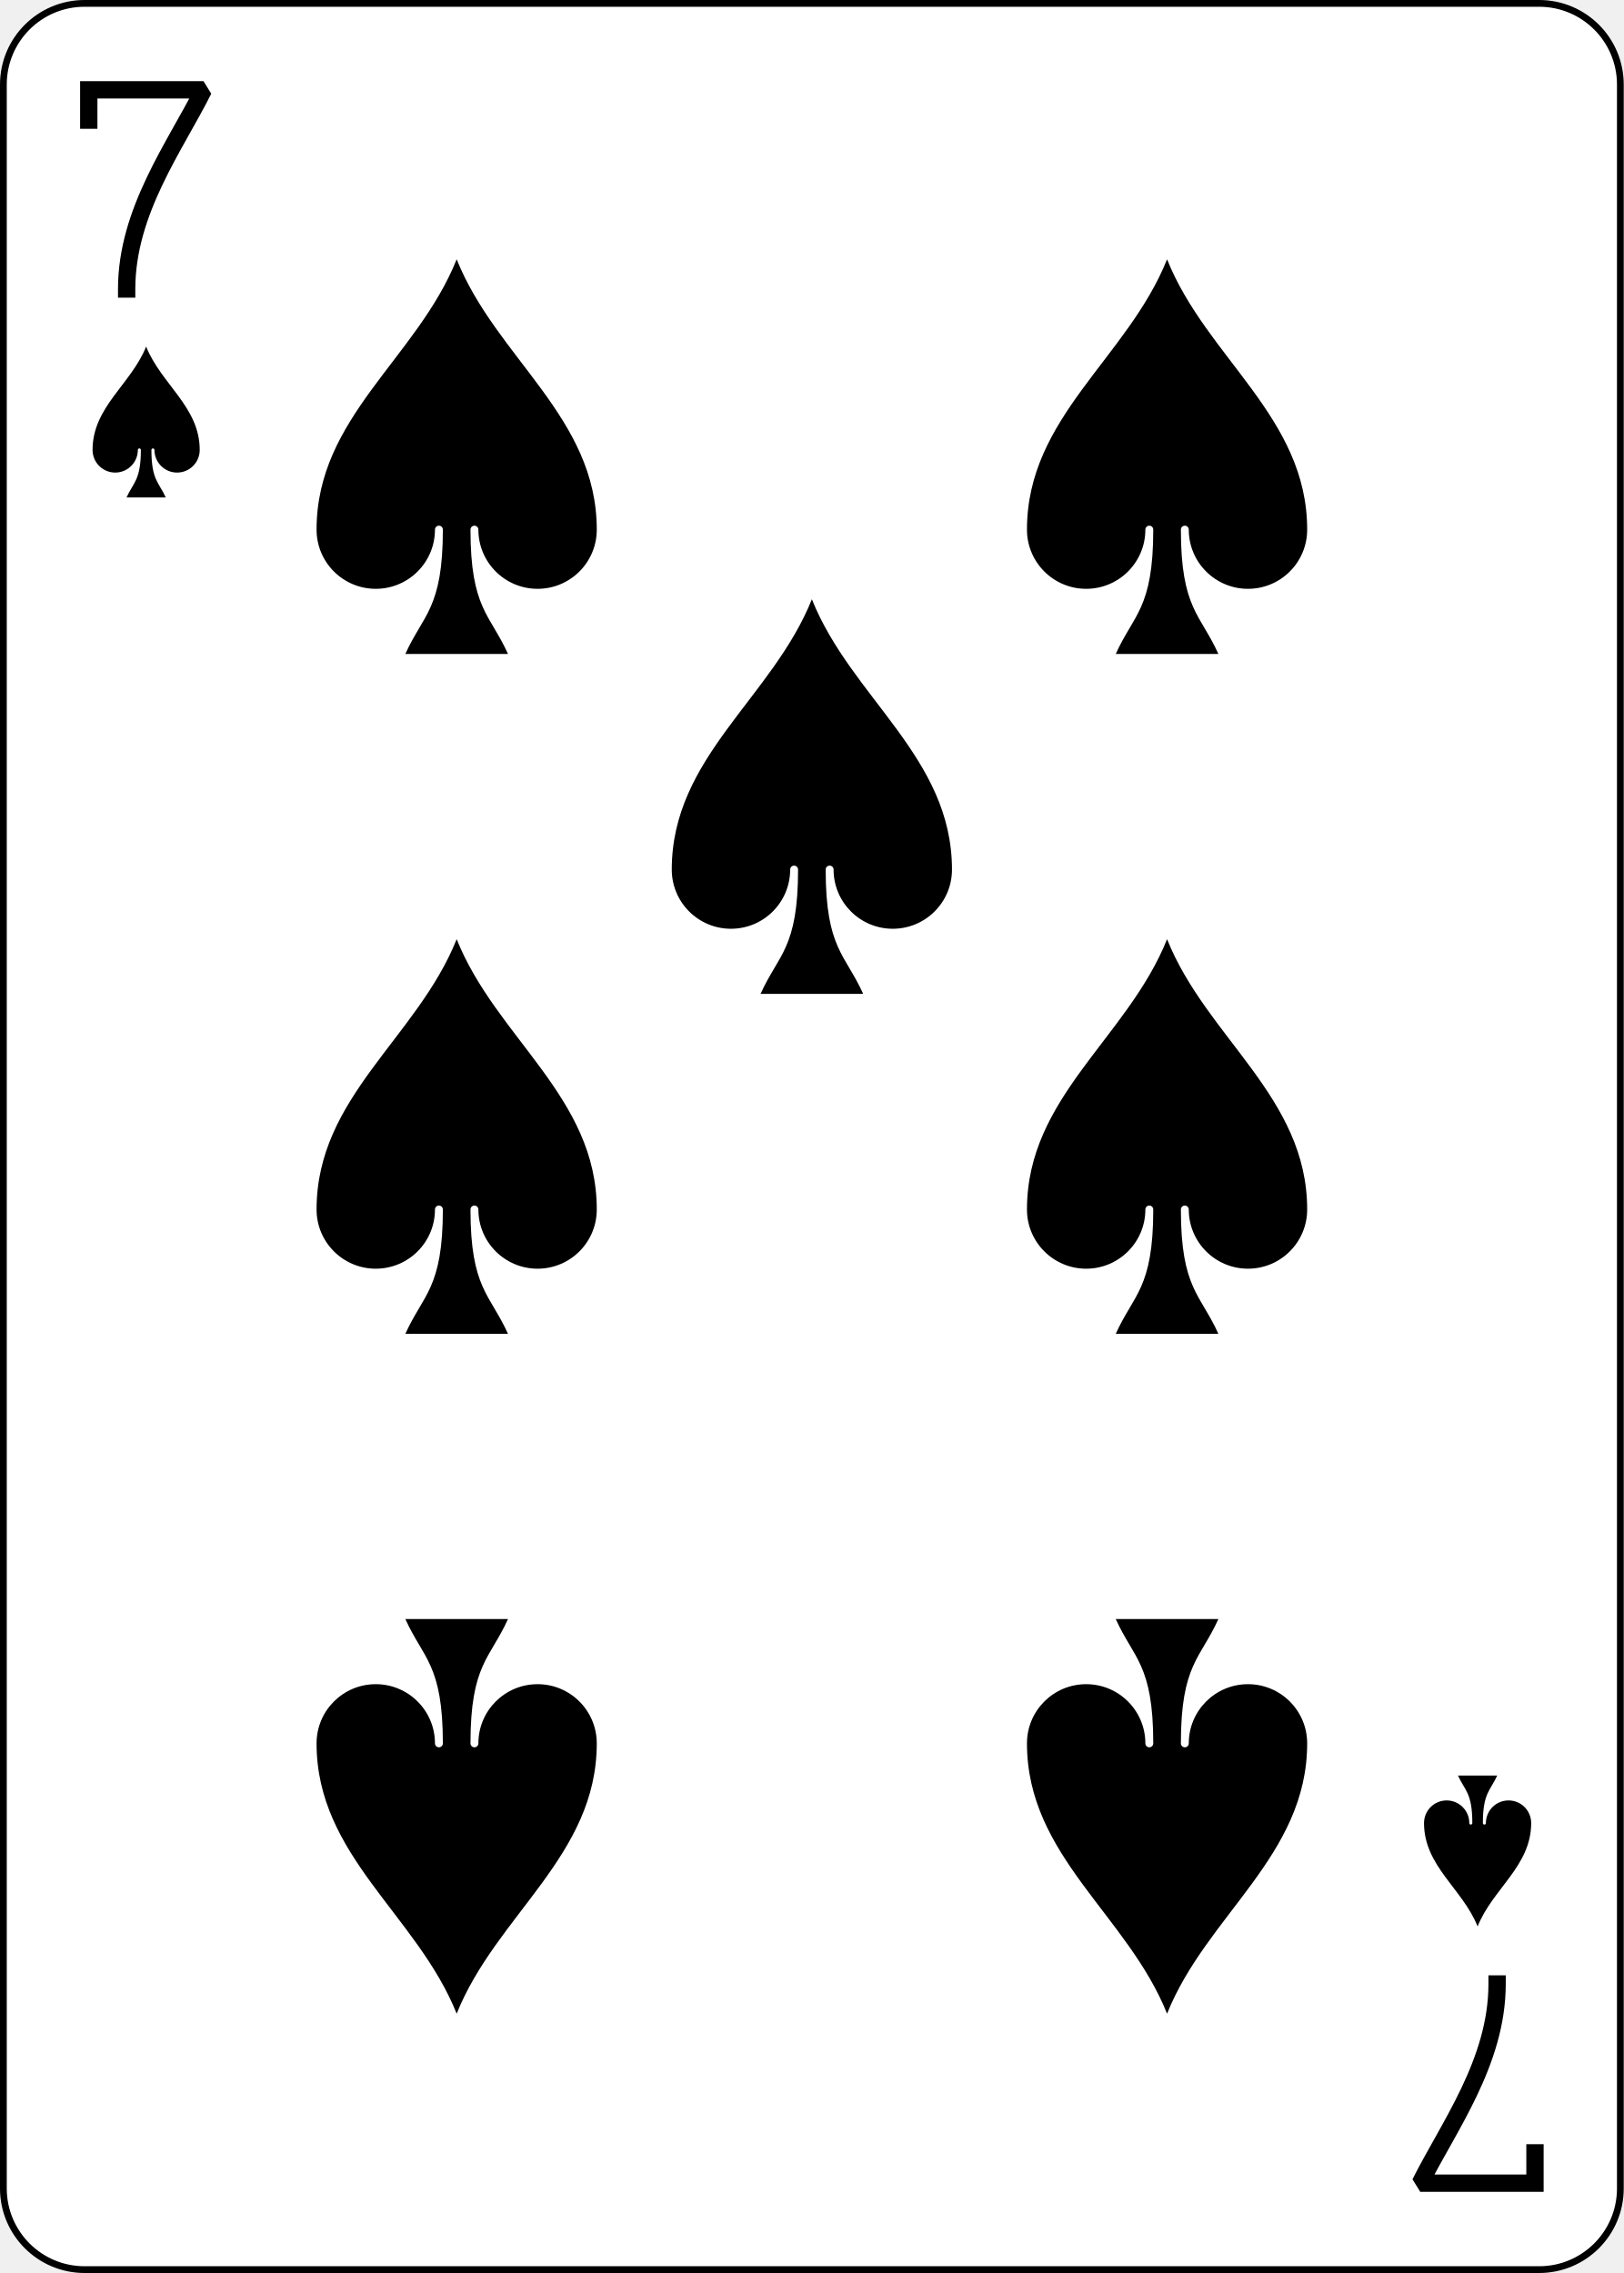
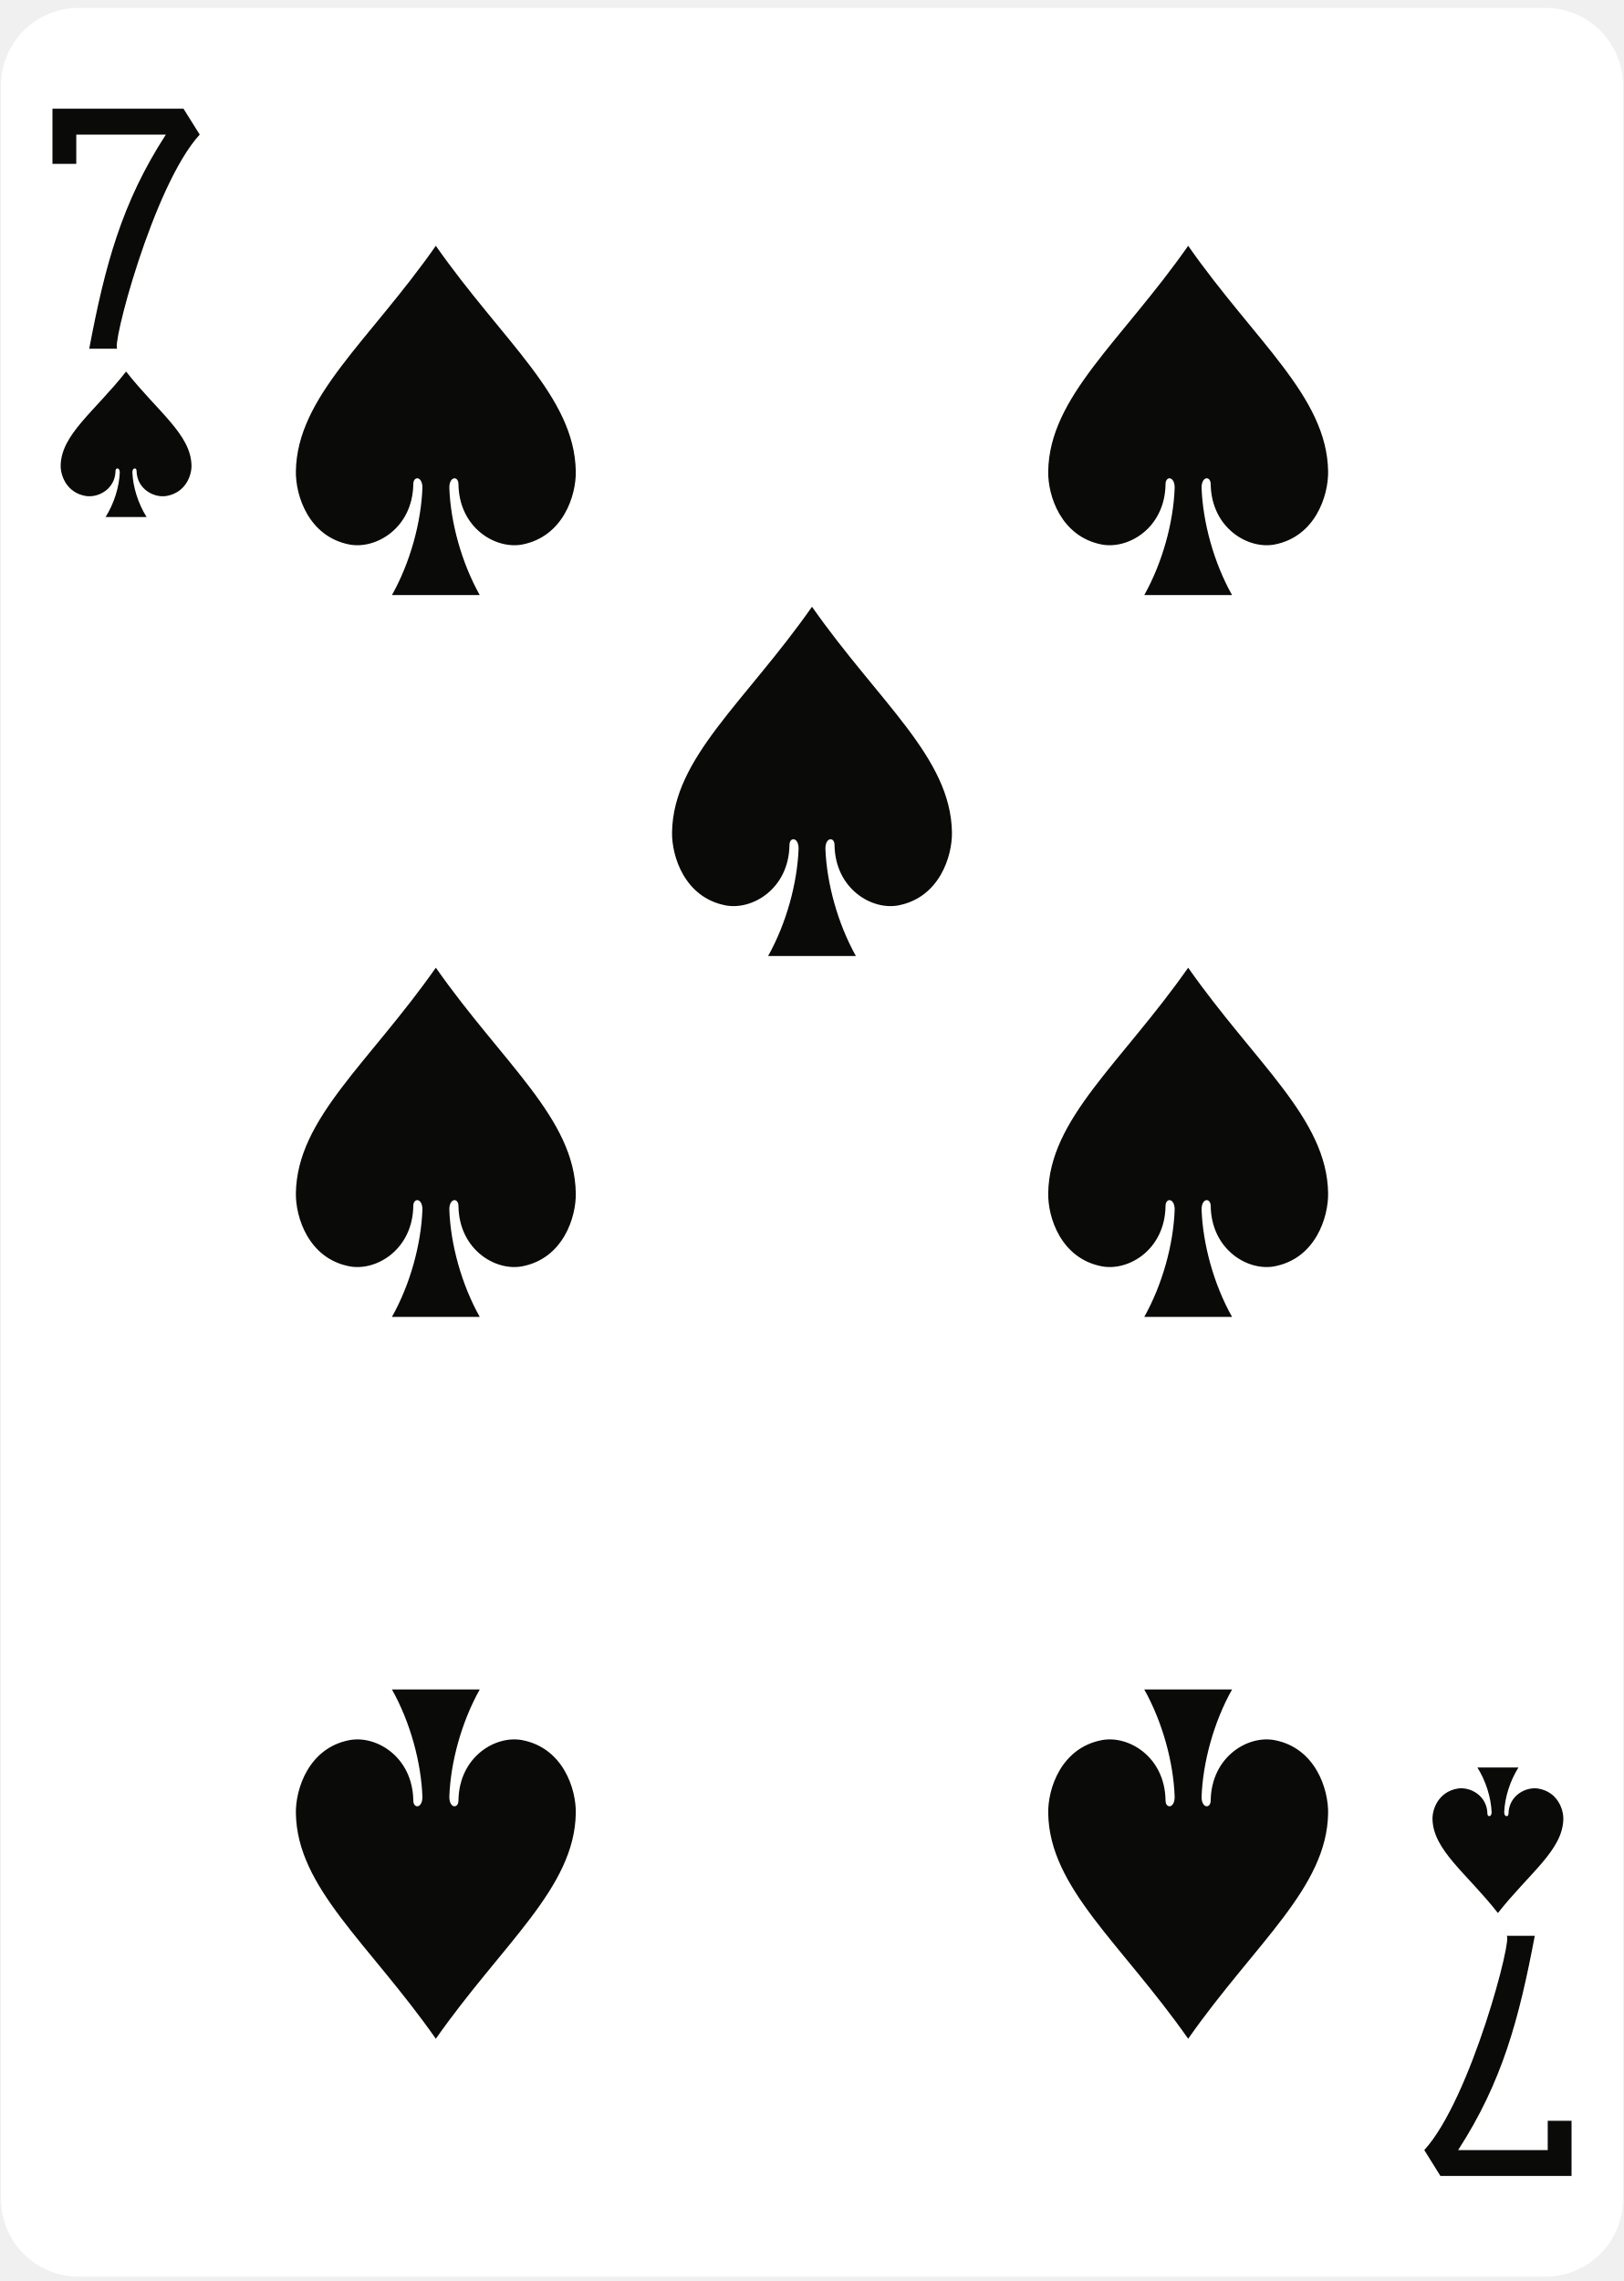
- <svg xmlns="http://www.w3.org/2000/svg" xmlns:xlink="http://www.w3.org/1999/xlink" class="card" face="7S" height="3.5in" preserveAspectRatio="none" viewBox="-120 -168 240 336" width="2.5in">
-   <defs>
-     <symbol id="SS7" viewBox="-600 -600 1200 1200" preserveAspectRatio="xMinYMid">
-       <path d="M0 -500C100 -250 355 -100 355 185A150 150 0 0 1 55 185A10 10 0 0 0 35 185C35 385 85 400 130 500L-130 500C-85 400 -35 385 -35 185A10 10 0 0 0 -55 185A150 150 0 0 1 -355 185C-355 -100 -100 -250 0 -500Z" fill="black" />
-     </symbol>
-     <symbol id="VS7" viewBox="-500 -500 1000 1000" preserveAspectRatio="xMinYMid">
-       <path d="M-265 -320L-265 -460L265 -460C135 -200 -90 100 -90 460" stroke="black" stroke-width="80" stroke-linecap="square" stroke-miterlimit="1.5" fill="none" />
-     </symbol>
-   </defs>
-   <rect width="239" height="335" x="-119.5" y="-167.5" rx="12" ry="12" fill="white" stroke="black" />
-   <use xlink:href="#VS7" height="32" width="32" x="-114.4" y="-156" />
-   <use xlink:href="#SS7" height="26.769" width="26.769" x="-111.784" y="-119" />
-   <use xlink:href="#SS7" height="70" width="70" x="-87.501" y="-135.501" />
-   <use xlink:href="#SS7" height="70" width="70" x="17.501" y="-135.501" />
-   <use xlink:href="#SS7" height="70" width="70" x="-87.501" y="-35" />
-   <use xlink:href="#SS7" height="70" width="70" x="17.501" y="-35" />
-   <use xlink:href="#SS7" height="70" width="70" x="-35" y="-85.25" />
-   <g transform="rotate(180)">
-     <use xlink:href="#VS7" height="32" width="32" x="-114.4" y="-156" />
-     <use xlink:href="#SS7" height="26.769" width="26.769" x="-111.784" y="-119" />
-     <use xlink:href="#SS7" height="70" width="70" x="-87.501" y="-135.501" />
-     <use xlink:href="#SS7" height="70" width="70" x="17.501" y="-135.501" />
+ <svg xmlns="http://www.w3.org/2000/svg" width="178px" height="250px" viewBox="0 0 178 250" version="1.1">
+   <defs />
+   <g id="Page-1" stroke="none" stroke-width="1" fill="none" fill-rule="evenodd">
+     <path d="M8.61,0.87 L169.39,0.87 C174.09,0.87 177.89,4.68 177.89,9.38 L177.89,241.02 C177.89,245.71 174.09,249.52 169.39,249.52 L8.61,249.52 C3.91,249.52 0.11,245.71 0.11,241.02 L0.11,9.38 C0.11,4.68 3.91,0.87 8.61,0.87" id="Fill-212" fill="#FFFFFF" />
+     <path d="M47.77,26.94 C40.42,37.44 32.56,43.47 32.43,51.66 C32.39,54.31 33.82,58.81 38.3,59.68 C41.21,60.23 45.21,57.88 45.3,53.09 C45.29,52.13 46.31,52.16 46.3,53.47 C46.16,57.24 44.97,61.64 42.96,65.22 L52.58,65.22 C50.58,61.64 49.38,57.24 49.25,53.47 C49.24,52.16 50.26,52.13 50.25,53.09 C50.33,57.88 54.33,60.23 57.24,59.68 C61.72,58.81 63.16,54.31 63.11,51.66 C62.98,43.47 55.12,37.44 47.77,26.94" id="Fill-214" fill="#0A0A08" />
+     <path d="M13.82,40.72 C10.39,45.09 6.71,47.61 6.65,51.02 C6.63,52.12 7.3,54 9.39,54.36 C10.75,54.59 12.63,53.61 12.66,51.62 C12.66,51.22 13.13,51.23 13.13,51.77 C13.07,53.35 12.51,55.18 11.57,56.67 L16.07,56.67 C15.13,55.18 14.57,53.35 14.51,51.77 C14.5,51.23 14.98,51.22 14.97,51.62 C15.01,53.61 16.88,54.59 18.24,54.36 C20.34,54 21.01,52.12 20.99,51.02 C20.93,47.61 17.25,45.09 13.82,40.72" id="Fill-215" fill="#0A0A08" />
+     <path d="M164.18,209.67 C160.75,205.3 157.08,202.78 157.01,199.37 C156.99,198.27 157.66,196.39 159.76,196.03 C161.12,195.8 162.99,196.78 163.03,198.78 C163.02,199.17 163.5,199.17 163.49,198.62 C163.43,197.05 162.87,195.21 161.93,193.72 L166.43,193.72 C165.49,195.21 164.93,197.05 164.87,198.62 C164.86,199.17 165.34,199.17 165.34,198.78 C165.38,196.78 167.25,195.8 168.61,196.03 C170.7,196.39 171.37,198.27 171.35,199.37 C171.29,202.78 167.61,205.3 164.18,209.67" id="Fill-216" fill="#0A0A08" />
+     <path d="M130.23,26.94 C122.88,37.44 115.02,43.47 114.89,51.66 C114.84,54.31 116.28,58.81 120.76,59.68 C123.67,60.23 127.67,57.88 127.75,53.09 C127.74,52.13 128.76,52.16 128.75,53.47 C128.62,57.24 127.42,61.64 125.42,65.22 L135.04,65.22 C133.03,61.64 131.84,57.24 131.7,53.47 C131.69,52.16 132.71,52.13 132.7,53.09 C132.79,57.88 136.79,60.23 139.7,59.68 C144.18,58.81 145.61,54.31 145.57,51.66 C145.44,43.47 137.58,37.44 130.23,26.94" id="Fill-217" fill="#0A0A08" />
+     <path d="M89,66.5 C81.65,76.99 73.79,83.03 73.66,91.22 C73.62,93.87 75.05,98.37 79.53,99.23 C82.44,99.79 86.44,97.43 86.53,92.65 C86.51,91.69 87.54,91.72 87.53,93.02 C87.39,96.8 86.19,101.2 84.19,104.78 L93.81,104.78 C91.81,101.2 90.61,96.8 90.47,93.02 C90.46,91.72 91.49,91.69 91.47,92.65 C91.56,97.43 95.56,99.79 98.47,99.23 C102.95,98.37 104.38,93.87 104.34,91.22 C104.21,83.03 96.35,76.99 89,66.5" id="Fill-218" fill="#0A0A08" />
+     <path d="M47.77,106.06 C40.42,116.55 32.56,122.59 32.43,130.77 C32.39,133.42 33.82,137.93 38.3,138.79 C41.21,139.35 45.21,136.99 45.3,132.2 C45.29,131.25 46.31,131.27 46.3,132.58 C46.16,136.36 44.97,140.76 42.96,144.33 L52.58,144.33 C50.58,140.76 49.38,136.36 49.25,132.58 C49.24,131.27 50.26,131.25 50.25,132.2 C50.33,136.99 54.33,139.35 57.24,138.79 C61.72,137.93 63.16,133.42 63.11,130.77 C62.98,122.59 55.12,116.55 47.77,106.06" id="Fill-219" fill="#0A0A08" />
+     <path d="M47.77,223.45 C40.42,212.96 32.56,206.92 32.43,198.73 C32.39,196.08 33.82,191.58 38.3,190.72 C41.21,190.16 45.21,192.52 45.3,197.31 C45.29,198.26 46.31,198.23 46.3,196.93 C46.16,193.15 44.97,188.75 42.96,185.17 L52.58,185.17 C50.58,188.75 49.38,193.15 49.25,196.93 C49.24,198.23 50.26,198.26 50.25,197.31 C50.33,192.52 54.33,190.16 57.24,190.72 C61.72,191.58 63.16,196.08 63.11,198.73 C62.98,206.92 55.12,212.96 47.77,223.45" id="Fill-220" fill="#0A0A08" />
+     <path d="M130.23,223.45 C122.88,212.96 115.02,206.92 114.89,198.73 C114.84,196.08 116.28,191.58 120.76,190.72 C123.67,190.16 127.67,192.52 127.75,197.31 C127.74,198.26 128.76,198.23 128.75,196.93 C128.62,193.15 127.42,188.75 125.42,185.17 L135.04,185.17 C133.03,188.75 131.84,193.15 131.7,196.93 C131.69,198.23 132.71,198.26 132.7,197.31 C132.79,192.52 136.79,190.16 139.7,190.72 C144.18,191.58 145.61,196.08 145.57,198.73 C145.44,206.92 137.58,212.96 130.23,223.45" id="Fill-221" fill="#0A0A08" />
+     <path d="M130.23,106.06 C122.88,116.55 115.02,122.59 114.89,130.77 C114.84,133.42 116.28,137.93 120.76,138.79 C123.67,139.35 127.67,136.99 127.75,132.2 C127.74,131.25 128.76,131.27 128.75,132.58 C128.62,136.36 127.42,140.76 125.42,144.33 L135.04,144.33 C133.03,140.76 131.84,136.36 131.7,132.58 C131.69,131.27 132.71,131.25 132.7,132.2 C132.79,136.99 136.79,139.35 139.7,138.79 C144.18,137.93 145.61,133.42 145.57,130.77 C145.44,122.59 137.58,116.55 130.23,106.06" id="Fill-222" fill="#0A0A08" />
+     <path d="M9.78,38.22 C11.51,29.07 13.35,22.2 18.18,14.75 L8.36,14.75 L8.36,17.96 L5.75,17.96 L5.75,11.91 L20.11,11.91 L21.89,14.75 C16.75,20.35 12.06,38.48 12.89,38.22 L9.78,38.22" id="Fill-223" fill="#0A0A08" />
+     <path d="M168.22,212.17 C166.49,221.32 164.65,228.19 159.82,235.65 L169.64,235.65 L169.64,232.44 L172.25,232.44 L172.25,238.49 L157.88,238.49 L156.11,235.65 C161.24,230.04 165.94,211.91 165.11,212.17 L168.22,212.17" id="Fill-224" fill="#0A0A08" />
  </g>
</svg>
